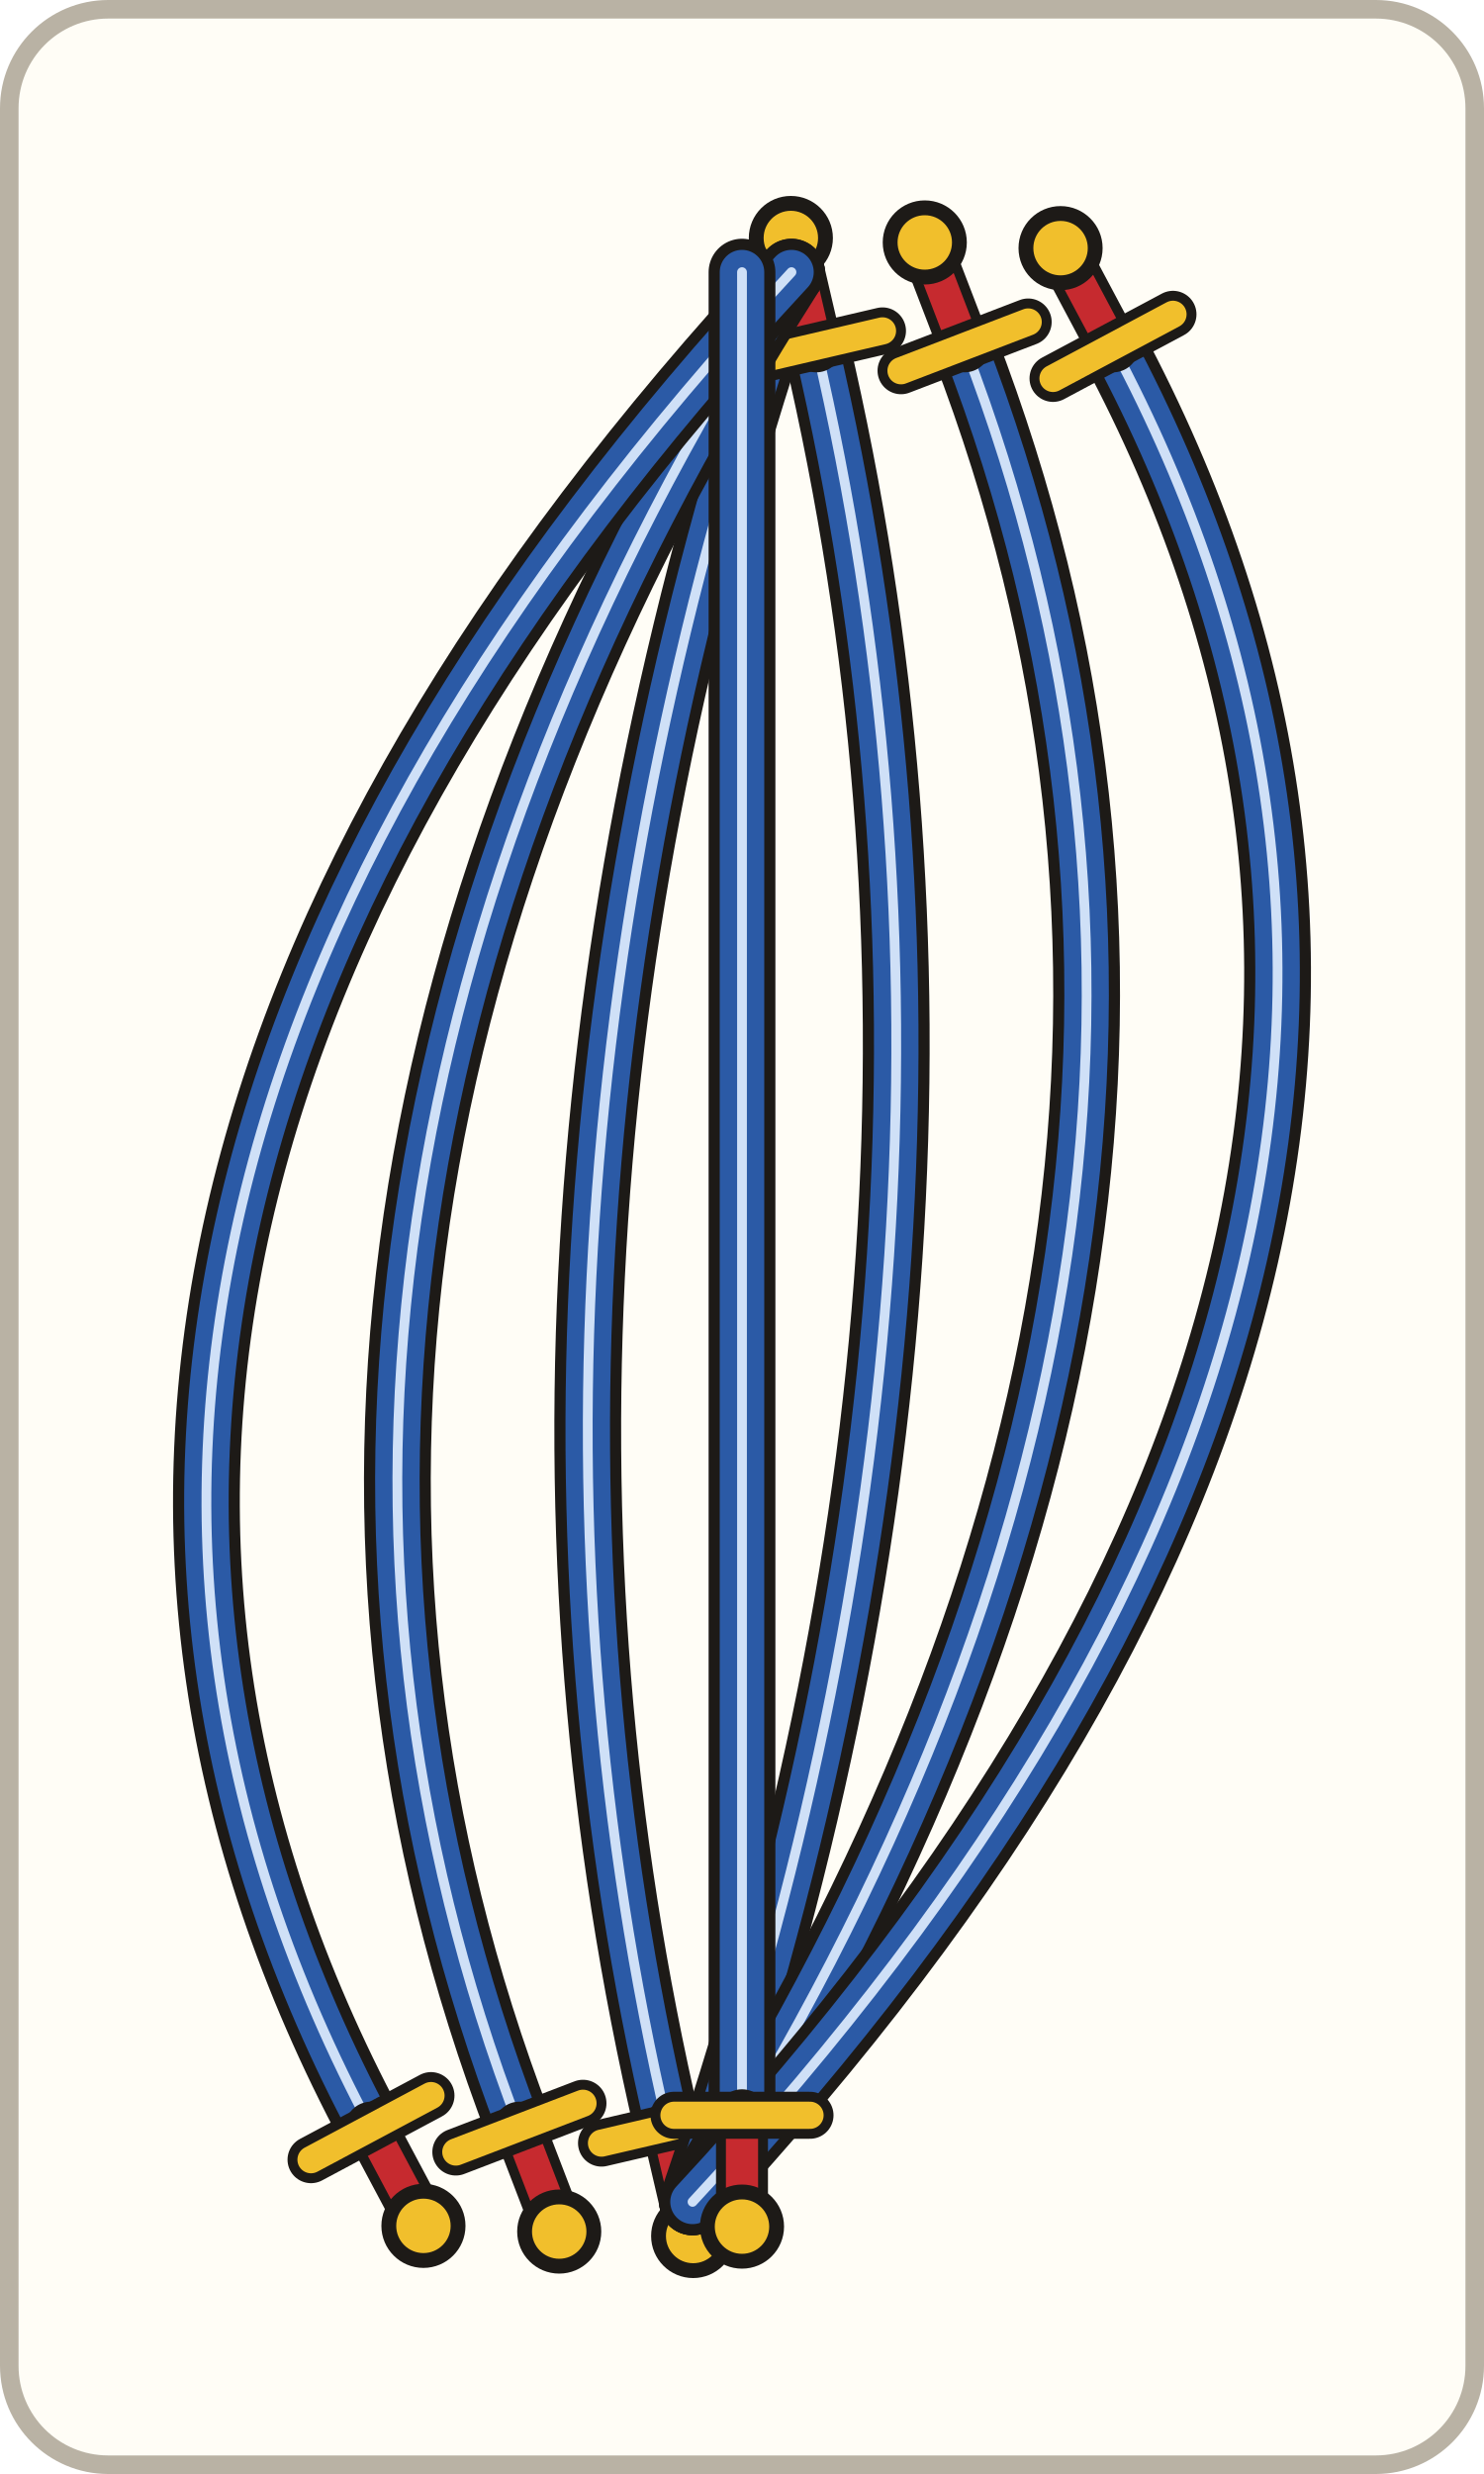
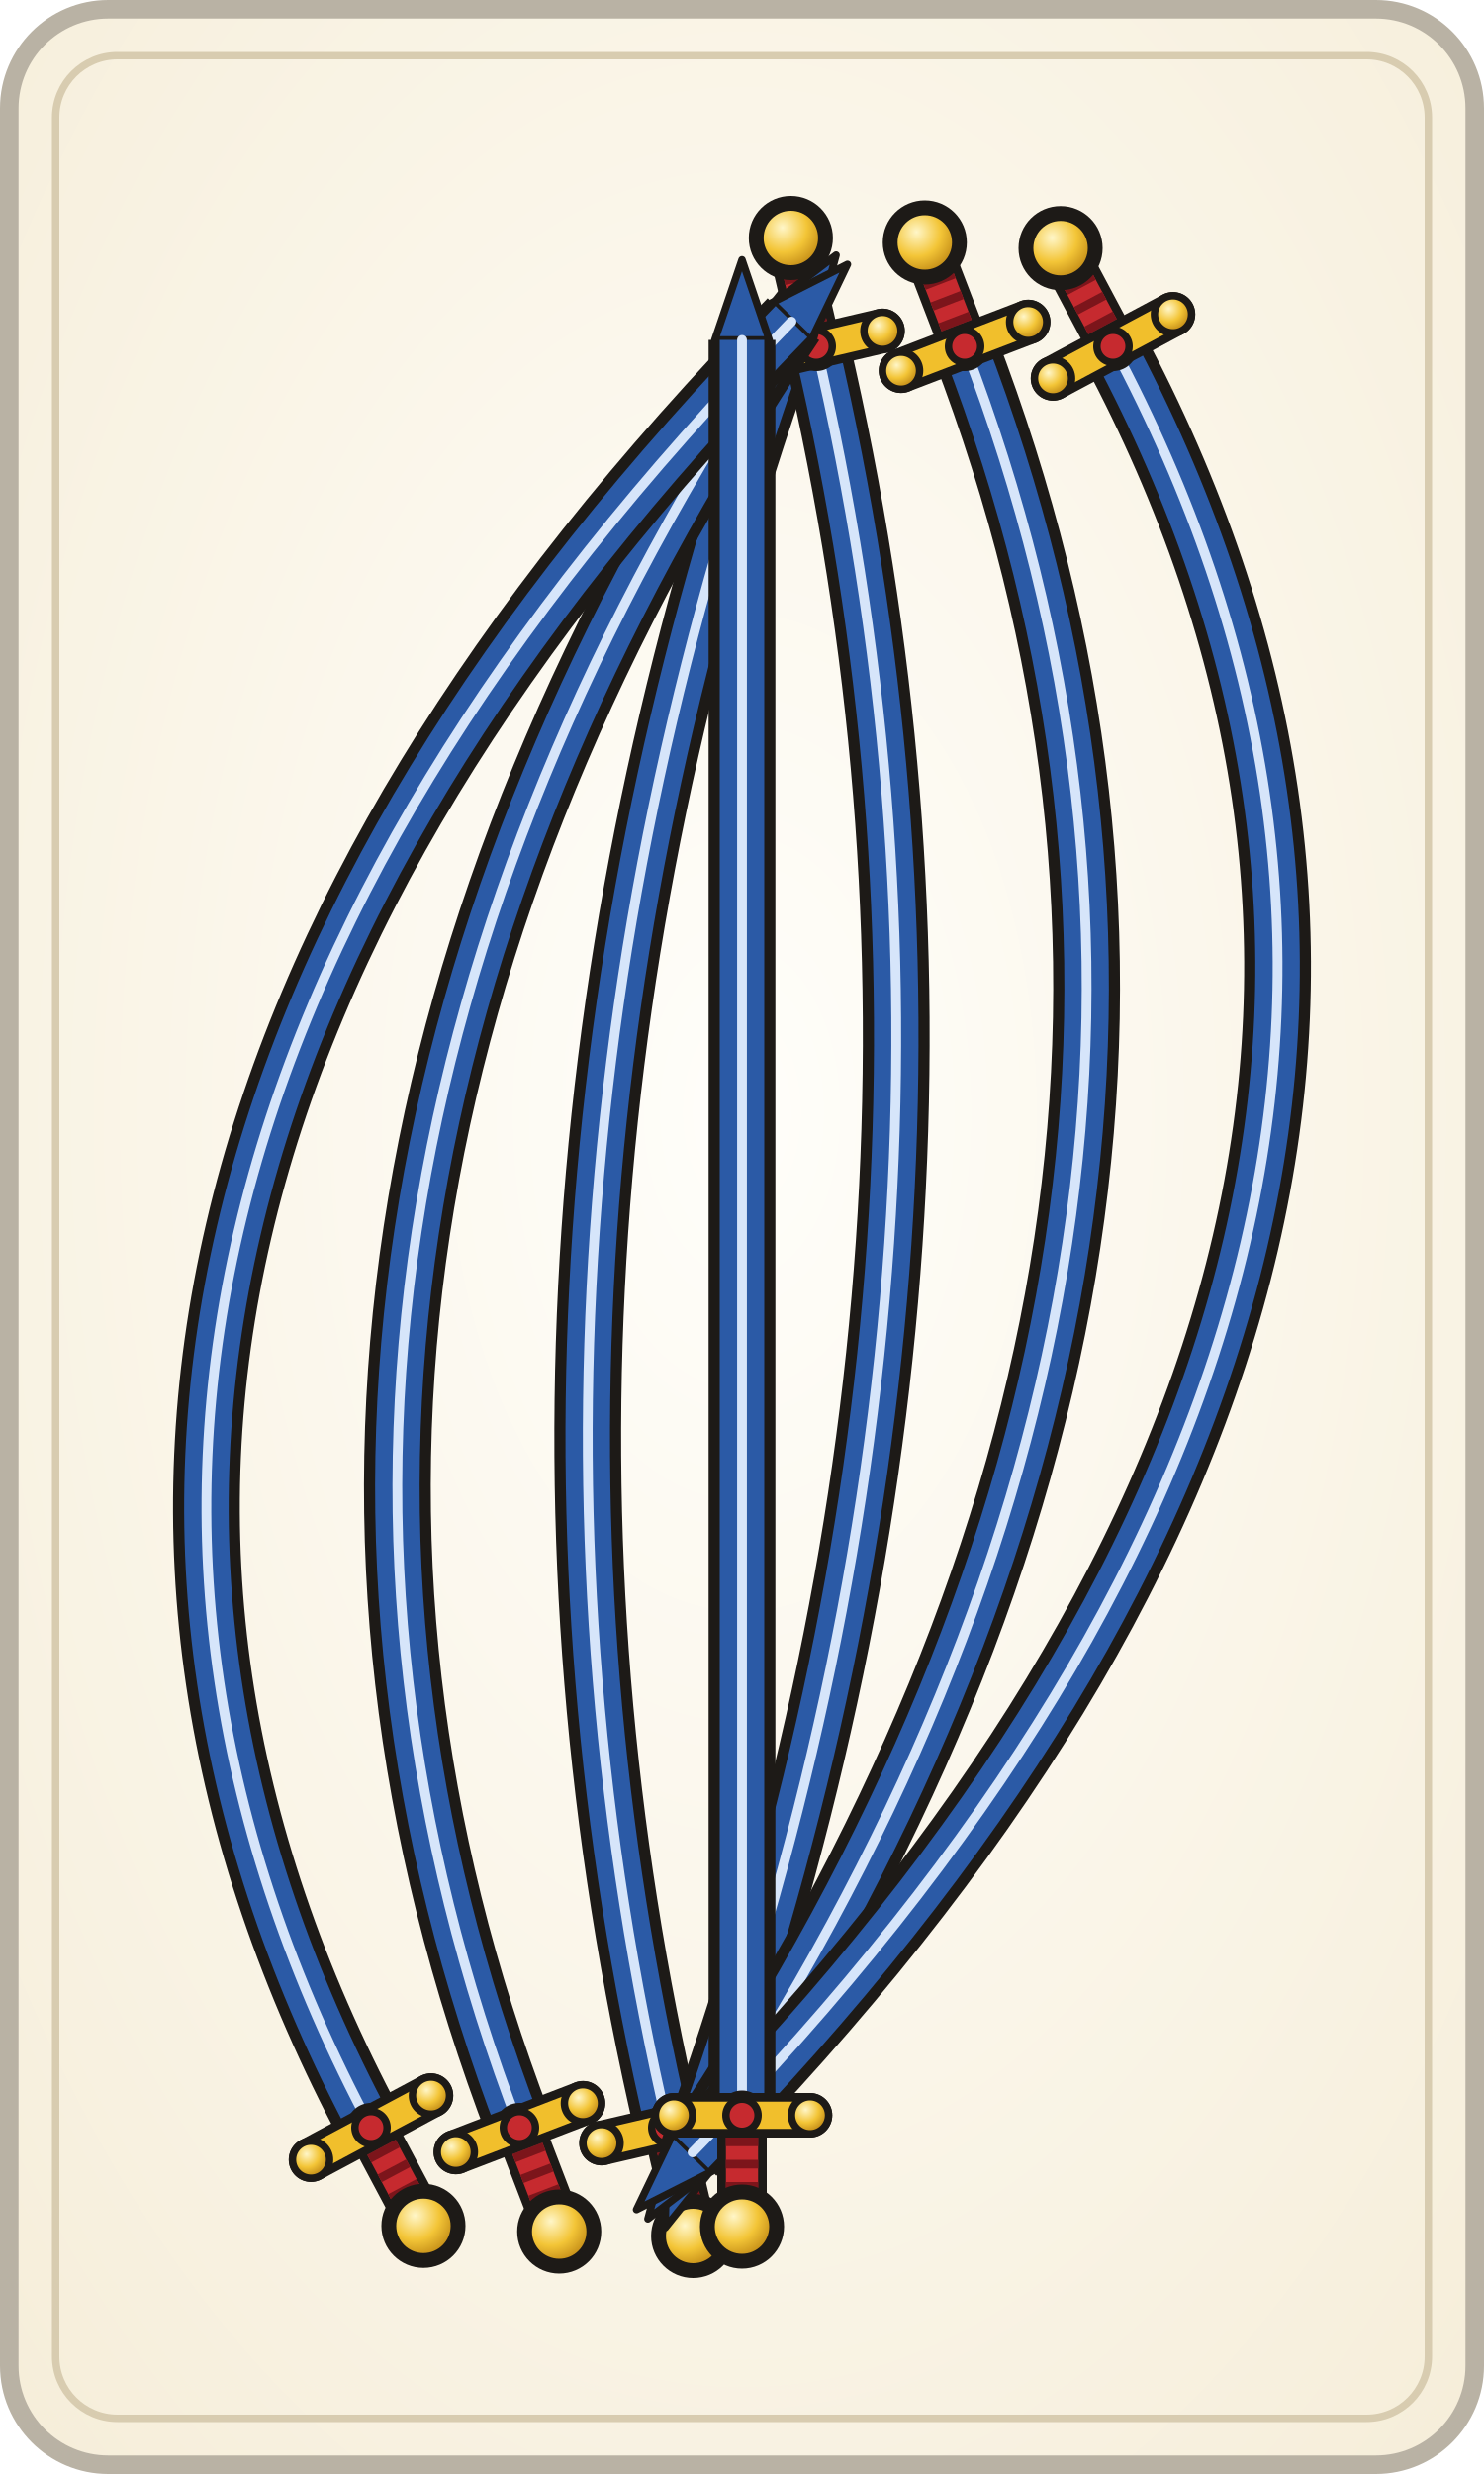
<svg xmlns="http://www.w3.org/2000/svg" viewBox="0 0 120 200" width="120" height="200">
-   <rect x="0.75" y="0.75" width="118.5" height="198.5" rx="8" fill="#fffdf6" stroke="#b9b2a4" stroke-width="1.5" />
-   <path d="M54 172 Q37.2 100 64 22" fill="none" stroke="#1d1a17" stroke-width="5.4" stroke-linecap="round" />
-   <path d="M54 172 Q37.2 100 64 22" fill="none" stroke="#2b5aa6" stroke-width="3.6" stroke-linecap="round" />
-   <path d="M54 172 Q37.2 100 64 22" fill="none" stroke="#cfe0f7" stroke-width="0.79" stroke-linecap="round" />
-   <path d="M54 172 L55.59 178.82" stroke="#1d1a17" stroke-width="4.2" stroke-linecap="round" />
-   <path d="M54 172 L55.59 178.82" stroke="#c62a2f" stroke-width="2.6" stroke-linecap="round" />
-   <path d="M48.64 173.25 L59.36 170.75" stroke="#1d1a17" stroke-width="3.8" stroke-linecap="round" />
-   <path d="M48.64 173.25 L59.36 170.75" stroke="#f1bf2c" stroke-width="2.2" stroke-linecap="round" />
-   <circle cx="56.05" cy="180.76" r="2.8" fill="#f1bf2c" stroke="#1d1a17" stroke-width="1.2" stroke-linejoin="round" />
-   <path d="M66 28 Q82.8 100 56 178" fill="none" stroke="#1d1a17" stroke-width="5.4" stroke-linecap="round" />
-   <path d="M66 28 Q82.8 100 56 178" fill="none" stroke="#2b5aa6" stroke-width="3.6" stroke-linecap="round" />
-   <path d="M66 28 Q82.8 100 56 178" fill="none" stroke="#cfe0f7" stroke-width="0.79" stroke-linecap="round" />
-   <path d="M66 28 L64.41 21.18" stroke="#1d1a17" stroke-width="4.2" stroke-linecap="round" />
-   <path d="M66 28 L64.41 21.18" stroke="#c62a2f" stroke-width="2.6" stroke-linecap="round" />
-   <path d="M71.36 26.75 L60.64 29.25" stroke="#1d1a17" stroke-width="3.8" stroke-linecap="round" />
-   <path d="M71.36 26.75 L60.64 29.25" stroke="#f1bf2c" stroke-width="2.2" stroke-linecap="round" />
-   <circle cx="63.95" cy="19.24" r="2.8" fill="#f1bf2c" stroke="#1d1a17" stroke-width="1.2" stroke-linejoin="round" />
-   <path d="M42 172 Q14.4 100 64 22" fill="none" stroke="#1d1a17" stroke-width="5.4" stroke-linecap="round" />
-   <path d="M42 172 Q14.4 100 64 22" fill="none" stroke="#2b5aa6" stroke-width="3.6" stroke-linecap="round" />
-   <path d="M42 172 Q14.4 100 64 22" fill="none" stroke="#cfe0f7" stroke-width="0.79" stroke-linecap="round" />
-   <path d="M42 172 L44.51 178.54" stroke="#1d1a17" stroke-width="4.2" stroke-linecap="round" />
-   <path d="M42 172 L44.51 178.54" stroke="#c62a2f" stroke-width="2.6" stroke-linecap="round" />
-   <path d="M36.86 173.97 L47.14 170.03" stroke="#1d1a17" stroke-width="3.8" stroke-linecap="round" />
-   <path d="M36.86 173.97 L47.14 170.03" stroke="#f1bf2c" stroke-width="2.2" stroke-linecap="round" />
-   <circle cx="45.22" cy="180.4" r="2.8" fill="#f1bf2c" stroke="#1d1a17" stroke-width="1.2" stroke-linejoin="round" />
-   <path d="M78 28 Q105.6 100 56 178" fill="none" stroke="#1d1a17" stroke-width="5.4" stroke-linecap="round" />
-   <path d="M78 28 Q105.6 100 56 178" fill="none" stroke="#2b5aa6" stroke-width="3.6" stroke-linecap="round" />
-   <path d="M78 28 Q105.6 100 56 178" fill="none" stroke="#cfe0f7" stroke-width="0.79" stroke-linecap="round" />
-   <path d="M78 28 L75.49 21.46" stroke="#1d1a17" stroke-width="4.2" stroke-linecap="round" />
-   <path d="M78 28 L75.49 21.46" stroke="#c62a2f" stroke-width="2.6" stroke-linecap="round" />
-   <path d="M83.14 26.03 L72.86 29.97" stroke="#1d1a17" stroke-width="3.8" stroke-linecap="round" />
-   <path d="M83.14 26.03 L72.86 29.97" stroke="#f1bf2c" stroke-width="2.2" stroke-linecap="round" />
-   <circle cx="74.78" cy="19.6" r="2.8" fill="#f1bf2c" stroke="#1d1a17" stroke-width="1.2" stroke-linejoin="round" />
-   <path d="M30 172 Q-8.4 100 64 22" fill="none" stroke="#1d1a17" stroke-width="5.4" stroke-linecap="round" />
-   <path d="M30 172 Q-8.4 100 64 22" fill="none" stroke="#2b5aa6" stroke-width="3.6" stroke-linecap="round" />
-   <path d="M30 172 Q-8.4 100 64 22" fill="none" stroke="#cfe0f7" stroke-width="0.79" stroke-linecap="round" />
-   <path d="M30 172 L33.29 178.18" stroke="#1d1a17" stroke-width="4.2" stroke-linecap="round" />
-   <path d="M30 172 L33.29 178.18" stroke="#c62a2f" stroke-width="2.6" stroke-linecap="round" />
-   <path d="M25.15 174.59 L34.85 169.41" stroke="#1d1a17" stroke-width="3.8" stroke-linecap="round" />
-   <path d="M25.15 174.59 L34.85 169.41" stroke="#f1bf2c" stroke-width="2.2" stroke-linecap="round" />
-   <circle cx="34.24" cy="179.94" r="2.8" fill="#f1bf2c" stroke="#1d1a17" stroke-width="1.2" stroke-linejoin="round" />
-   <path d="M90 28 Q128.4 100 56 178" fill="none" stroke="#1d1a17" stroke-width="5.4" stroke-linecap="round" />
-   <path d="M90 28 Q128.4 100 56 178" fill="none" stroke="#2b5aa6" stroke-width="3.6" stroke-linecap="round" />
-   <path d="M90 28 Q128.4 100 56 178" fill="none" stroke="#cfe0f7" stroke-width="0.79" stroke-linecap="round" />
-   <path d="M90 28 L86.71 21.82" stroke="#1d1a17" stroke-width="4.2" stroke-linecap="round" />
-   <path d="M90 28 L86.71 21.82" stroke="#c62a2f" stroke-width="2.6" stroke-linecap="round" />
-   <path d="M94.85 25.41 L85.15 30.59" stroke="#1d1a17" stroke-width="3.8" stroke-linecap="round" />
-   <path d="M94.85 25.41 L85.15 30.59" stroke="#f1bf2c" stroke-width="2.2" stroke-linecap="round" />
-   <circle cx="85.76" cy="20.06" r="2.8" fill="#f1bf2c" stroke="#1d1a17" stroke-width="1.2" stroke-linejoin="round" />
+   <defs>
+     <linearGradient id="gold" x1="0" y1="0" x2="1" y2="1">
+       <stop offset="0" stop-color="#fff0a8" />
+       <stop offset=".45" stop-color="#f1bf2c" />
+       <stop offset="1" stop-color="#b9800f" />
+     </linearGradient>
+     <radialGradient id="goldR" cx=".38" cy=".35" r=".7">
+       <stop offset="0" stop-color="#fff6c8" />
+       <stop offset=".5" stop-color="#f3c537" />
+       <stop offset="1" stop-color="#b47a0c" />
+     </radialGradient>
+     <linearGradient id="red" x1="0" y1="0" x2="1" y2="1">
+       <stop offset="0" stop-color="#e5544b" />
+       <stop offset="1" stop-color="#a11c22" />
+     </linearGradient>
+     <linearGradient id="blue" x1="0" y1="0" x2="1" y2="1">
+       <stop offset="0" stop-color="#5189d8" />
+       <stop offset="1" stop-color="#1d4387" />
+     </linearGradient>
+     <linearGradient id="green" x1="0" y1="0" x2="1" y2="1">
+       <stop offset="0" stop-color="#66b462" />
+       <stop offset="1" stop-color="#276629" />
+     </linearGradient>
+     <linearGradient id="wood" x1="0" y1="0" x2="1" y2="0">
+       <stop offset="0" stop-color="#25602a" />
+       <stop offset=".35" stop-color="#6fbd6a" />
+       <stop offset="1" stop-color="#21572a" />
+     </linearGradient>
+     <linearGradient id="steel" x1="0" y1="0" x2="1" y2="0">
+       <stop offset="0" stop-color="#c3d9f7" />
+       <stop offset=".5" stop-color="#4275c4" />
+       <stop offset="1" stop-color="#1b3f7c" />
+     </linearGradient>
+     <radialGradient id="skin" cx=".4" cy=".35" r=".75">
+       <stop offset="0" stop-color="#ffe9ce" />
+       <stop offset="1" stop-color="#eabd8e" />
+     </radialGradient>
+     <radialGradient id="paper" cx=".5" cy=".45" r=".8">
+       <stop offset="0" stop-color="#fffefa" />
+       <stop offset="1" stop-color="#f5ecd6" />
+     </radialGradient>
+     <linearGradient id="beige" x1="0" y1="0" x2="0" y2="1">
+       <stop offset="0" stop-color="#fdf7e6" />
+       <stop offset=".5" stop-color="#f2e2bb" />
+       <stop offset="1" stop-color="#fdf7e6" />
+     </linearGradient>
+     <linearGradient id="horse" x1="0" y1="0" x2="1" y2="1">
+       <stop offset="0" stop-color="#ffffff" />
+       <stop offset="1" stop-color="#d6cdbd" />
+     </linearGradient>
+   </defs>
+   <rect x="0.75" y="0.75" width="118.5" height="198.5" rx="8" fill="url(#paper)" stroke="#b9b2a4" stroke-width="1.5" />
+   <rect x="4.5" y="4.5" width="111" height="191" rx="5" fill="none" stroke="#d8ccb0" stroke-width="0.6" />
+   <path d="M66.07 26.75 L66.21 19.91 L61.93 25.25Z" fill="#2b5aa6" stroke="#1d1a17" stroke-width="0.6" stroke-linejoin="round" />
+   <path d="M54 172 Q37.2 100 64 26" fill="none" stroke="#1d1a17" stroke-width="5.4" stroke-linecap="butt" />
+   <path d="M54 172 Q37.2 100 64 26" fill="none" stroke="#2b5aa6" stroke-width="3.6" stroke-linecap="butt" />
+   <path d="M54 172 Q37.2 100 64 26" fill="none" stroke="#d6e5fa" stroke-width="0.79" stroke-linecap="round" />
+   <path d="M54 172 L55.59 178.82" fill="none" stroke="#1d1a17" stroke-width="4" stroke-linecap="round" />
+   <path d="M54 172 L55.59 178.82" fill="none" stroke="#c62a2f" stroke-width="2.6" stroke-linecap="round" />
+   <path d="M54 172 L55.59 178.82" stroke="#7c151b" stroke-width="2.6" stroke-dasharray="0.7 1.1" />
+   <path d="M48.64 173.25 L59.36 170.75" fill="none" stroke="#1d1a17" stroke-width="3.6" stroke-linecap="round" />
+   <path d="M48.64 173.25 L59.36 170.75" fill="none" stroke="#f1bf2c" stroke-width="2.2" stroke-linecap="round" />
+   <circle cx="48.64" cy="173.25" r="1.5" fill="url(#goldR)" stroke="#1d1a17" stroke-width="0.6" stroke-linejoin="round" />
+   <circle cx="59.36" cy="170.75" r="1.5" fill="url(#goldR)" stroke="#1d1a17" stroke-width="0.6" stroke-linejoin="round" />
+   <circle cx="54" cy="172" r="1.3" fill="#c62a2f" stroke="#1d1a17" stroke-width="0.6" stroke-linejoin="round" />
+   <circle cx="56.05" cy="180.76" r="2.8" fill="url(#goldR)" stroke="#1d1a17" stroke-width="1.2" stroke-linejoin="round" />
+   <path d="M53.93 173.25 L53.79 180.09 L58.07 174.75Z" fill="#2b5aa6" stroke="#1d1a17" stroke-width="0.6" stroke-linejoin="round" />
+   <path d="M66 28 Q82.8 100 56 174" fill="none" stroke="#1d1a17" stroke-width="5.4" stroke-linecap="butt" />
+   <path d="M66 28 Q82.8 100 56 174" fill="none" stroke="#2b5aa6" stroke-width="3.6" stroke-linecap="butt" />
+   <path d="M66 28 Q82.8 100 56 174" fill="none" stroke="#d6e5fa" stroke-width="0.79" stroke-linecap="round" />
+   <path d="M66 28 L64.41 21.18" fill="none" stroke="#1d1a17" stroke-width="4" stroke-linecap="round" />
+   <path d="M66 28 L64.41 21.18" fill="none" stroke="#c62a2f" stroke-width="2.6" stroke-linecap="round" />
+   <path d="M66 28 L64.41 21.18" stroke="#7c151b" stroke-width="2.6" stroke-dasharray="0.7 1.1" />
+   <path d="M71.36 26.75 L60.64 29.25" fill="none" stroke="#1d1a17" stroke-width="3.6" stroke-linecap="round" />
+   <path d="M71.36 26.75 L60.64 29.25" fill="none" stroke="#f1bf2c" stroke-width="2.2" stroke-linecap="round" />
+   <circle cx="71.36" cy="26.75" r="1.5" fill="url(#goldR)" stroke="#1d1a17" stroke-width="0.6" stroke-linejoin="round" />
+   <circle cx="60.64" cy="29.25" r="1.5" fill="url(#goldR)" stroke="#1d1a17" stroke-width="0.6" stroke-linejoin="round" />
+   <circle cx="66" cy="28" r="1.3" fill="#c62a2f" stroke="#1d1a17" stroke-width="0.6" stroke-linejoin="round" />
+   <circle cx="63.95" cy="19.24" r="2.8" fill="url(#goldR)" stroke="#1d1a17" stroke-width="1.2" stroke-linejoin="round" />
+   <path d="M65.83 27.22 L67.61 20.62 L62.17 24.78Z" fill="#2b5aa6" stroke="#1d1a17" stroke-width="0.6" stroke-linejoin="round" />
+   <path d="M42 172 Q14.4 100 64 26" fill="none" stroke="#1d1a17" stroke-width="5.4" stroke-linecap="butt" />
+   <path d="M42 172 Q14.4 100 64 26" fill="none" stroke="#2b5aa6" stroke-width="3.6" stroke-linecap="butt" />
+   <path d="M42 172 Q14.4 100 64 26" fill="none" stroke="#d6e5fa" stroke-width="0.79" stroke-linecap="round" />
+   <path d="M42 172 L44.51 178.54" fill="none" stroke="#1d1a17" stroke-width="4" stroke-linecap="round" />
+   <path d="M42 172 L44.51 178.54" fill="none" stroke="#c62a2f" stroke-width="2.6" stroke-linecap="round" />
+   <path d="M42 172 L44.51 178.54" stroke="#7c151b" stroke-width="2.6" stroke-dasharray="0.7 1.1" />
+   <path d="M36.86 173.97 L47.14 170.03" fill="none" stroke="#1d1a17" stroke-width="3.6" stroke-linecap="round" />
+   <path d="M36.86 173.97 L47.14 170.03" fill="none" stroke="#f1bf2c" stroke-width="2.2" stroke-linecap="round" />
+   <circle cx="36.86" cy="173.97" r="1.5" fill="url(#goldR)" stroke="#1d1a17" stroke-width="0.6" stroke-linejoin="round" />
+   <circle cx="47.14" cy="170.03" r="1.5" fill="url(#goldR)" stroke="#1d1a17" stroke-width="0.6" stroke-linejoin="round" />
+   <circle cx="42" cy="172" r="1.3" fill="#c62a2f" stroke="#1d1a17" stroke-width="0.6" stroke-linejoin="round" />
+   <circle cx="45.22" cy="180.4" r="2.8" fill="url(#goldR)" stroke="#1d1a17" stroke-width="1.2" stroke-linejoin="round" />
+   <path d="M54.17 172.78 L52.39 179.38 L57.83 175.22Z" fill="#2b5aa6" stroke="#1d1a17" stroke-width="0.6" stroke-linejoin="round" />
+   <path d="M78 28 Q105.6 100 56 174" fill="none" stroke="#1d1a17" stroke-width="5.4" stroke-linecap="butt" />
+   <path d="M78 28 Q105.6 100 56 174" fill="none" stroke="#2b5aa6" stroke-width="3.6" stroke-linecap="butt" />
+   <path d="M78 28 Q105.6 100 56 174" fill="none" stroke="#d6e5fa" stroke-width="0.79" stroke-linecap="round" />
+   <path d="M78 28 L75.49 21.46" fill="none" stroke="#1d1a17" stroke-width="4" stroke-linecap="round" />
+   <path d="M78 28 L75.49 21.46" fill="none" stroke="#c62a2f" stroke-width="2.6" stroke-linecap="round" />
+   <path d="M78 28 L75.49 21.46" stroke="#7c151b" stroke-width="2.6" stroke-dasharray="0.7 1.1" />
+   <path d="M83.14 26.03 L72.86 29.97" fill="none" stroke="#1d1a17" stroke-width="3.6" stroke-linecap="round" />
+   <path d="M83.14 26.03 L72.86 29.97" fill="none" stroke="#f1bf2c" stroke-width="2.2" stroke-linecap="round" />
+   <circle cx="83.14" cy="26.03" r="1.5" fill="url(#goldR)" stroke="#1d1a17" stroke-width="0.6" stroke-linejoin="round" />
+   <circle cx="72.86" cy="29.97" r="1.5" fill="url(#goldR)" stroke="#1d1a17" stroke-width="0.6" stroke-linejoin="round" />
+   <circle cx="78" cy="28" r="1.3" fill="#c62a2f" stroke="#1d1a17" stroke-width="0.6" stroke-linejoin="round" />
+   <circle cx="74.78" cy="19.6" r="2.8" fill="url(#goldR)" stroke="#1d1a17" stroke-width="1.2" stroke-linejoin="round" />
+   <path d="M65.57 27.54 L68.53 21.37 L62.43 24.46Z" fill="#2b5aa6" stroke="#1d1a17" stroke-width="0.6" stroke-linejoin="round" />
+   <path d="M30 172 Q-8.4 100 64 26" fill="none" stroke="#1d1a17" stroke-width="5.4" stroke-linecap="butt" />
+   <path d="M30 172 Q-8.4 100 64 26" fill="none" stroke="#2b5aa6" stroke-width="3.6" stroke-linecap="butt" />
+   <path d="M30 172 Q-8.4 100 64 26" fill="none" stroke="#d6e5fa" stroke-width="0.79" stroke-linecap="round" />
+   <path d="M30 172 L33.29 178.18" fill="none" stroke="#1d1a17" stroke-width="4" stroke-linecap="round" />
+   <path d="M30 172 L33.29 178.18" fill="none" stroke="#c62a2f" stroke-width="2.6" stroke-linecap="round" />
+   <path d="M30 172 L33.29 178.18" stroke="#7c151b" stroke-width="2.6" stroke-dasharray="0.7 1.1" />
+   <path d="M25.15 174.59 L34.85 169.41" fill="none" stroke="#1d1a17" stroke-width="3.6" stroke-linecap="round" />
+   <path d="M25.15 174.59 L34.85 169.41" fill="none" stroke="#f1bf2c" stroke-width="2.2" stroke-linecap="round" />
+   <circle cx="25.15" cy="174.59" r="1.5" fill="url(#goldR)" stroke="#1d1a17" stroke-width="0.6" stroke-linejoin="round" />
+   <circle cx="34.85" cy="169.41" r="1.5" fill="url(#goldR)" stroke="#1d1a17" stroke-width="0.6" stroke-linejoin="round" />
+   <circle cx="30" cy="172" r="1.3" fill="#c62a2f" stroke="#1d1a17" stroke-width="0.6" stroke-linejoin="round" />
+   <circle cx="34.24" cy="179.94" r="2.8" fill="url(#goldR)" stroke="#1d1a17" stroke-width="1.2" stroke-linejoin="round" />
+   <path d="M54.43 172.46 L51.47 178.63 L57.57 175.54Z" fill="#2b5aa6" stroke="#1d1a17" stroke-width="0.6" stroke-linejoin="round" />
+   <path d="M90 28 Q128.4 100 56 174" fill="none" stroke="#1d1a17" stroke-width="5.4" stroke-linecap="butt" />
+   <path d="M90 28 Q128.4 100 56 174" fill="none" stroke="#2b5aa6" stroke-width="3.6" stroke-linecap="butt" />
+   <path d="M90 28 Q128.4 100 56 174" fill="none" stroke="#d6e5fa" stroke-width="0.79" stroke-linecap="round" />
+   <path d="M90 28 L86.71 21.82" fill="none" stroke="#1d1a17" stroke-width="4" stroke-linecap="round" />
+   <path d="M90 28 L86.71 21.82" fill="none" stroke="#c62a2f" stroke-width="2.6" stroke-linecap="round" />
+   <path d="M90 28 L86.71 21.82" stroke="#7c151b" stroke-width="2.6" stroke-dasharray="0.7 1.1" />
+   <path d="M94.85 25.41 L85.15 30.59" fill="none" stroke="#1d1a17" stroke-width="3.6" stroke-linecap="round" />
+   <path d="M94.85 25.41 L85.15 30.59" fill="none" stroke="#f1bf2c" stroke-width="2.2" stroke-linecap="round" />
+   <circle cx="94.85" cy="25.41" r="1.5" fill="url(#goldR)" stroke="#1d1a17" stroke-width="0.6" stroke-linejoin="round" />
+   <circle cx="85.15" cy="30.59" r="1.5" fill="url(#goldR)" stroke="#1d1a17" stroke-width="0.6" stroke-linejoin="round" />
+   <circle cx="90" cy="28" r="1.3" fill="#c62a2f" stroke="#1d1a17" stroke-width="0.6" stroke-linejoin="round" />
+   <circle cx="85.76" cy="20.06" r="2.8" fill="url(#goldR)" stroke="#1d1a17" stroke-width="1.2" stroke-linejoin="round" />
  <g transform="translate(60 100)">
-     <path d="M0 71 L0 -78" fill="none" stroke="#1d1a17" stroke-width="5.4" stroke-linecap="round" />
-     <path d="M0 71 L0 -78" fill="none" stroke="#2b5aa6" stroke-width="3.6" stroke-linecap="round" />
-     <path d="M0 71 L0 -78" fill="none" stroke="#cfe0f7" stroke-width="0.79" stroke-linecap="round" />
-     <path d="M0 71 L0 78" stroke="#1d1a17" stroke-width="4.2" stroke-linecap="round" />
-     <path d="M0 71 L0 78" stroke="#c62a2f" stroke-width="2.6" stroke-linecap="round" />
-     <path d="M-5.5 71 L5.5 71" stroke="#1d1a17" stroke-width="3.8" stroke-linecap="round" />
-     <path d="M-5.5 71 L5.5 71" stroke="#f1bf2c" stroke-width="2.2" stroke-linecap="round" />
-     <circle cx="0" cy="80" r="2.8" fill="#f1bf2c" stroke="#1d1a17" stroke-width="1.2" stroke-linejoin="round" />
+     <path d="M2.2 -72.52 L0 -79 L-2.2 -72.52Z" fill="#2b5aa6" stroke="#1d1a17" stroke-width="0.6" stroke-linejoin="round" />
+     <path d="M0 71 L0 -72.52" fill="none" stroke="#1d1a17" stroke-width="5.4" stroke-linecap="butt" />
+     <path d="M0 71 L0 -72.52" fill="none" stroke="#2b5aa6" stroke-width="3.6" stroke-linecap="butt" />
+     <path d="M0 71 L0 -72.52" fill="none" stroke="#d6e5fa" stroke-width="0.79" stroke-linecap="round" />
+     <path d="M0 71 L0 78" fill="none" stroke="#1d1a17" stroke-width="4" stroke-linecap="round" />
+     <path d="M0 71 L0 78" fill="none" stroke="#c62a2f" stroke-width="2.6" stroke-linecap="round" />
+     <path d="M0 71 L0 78" stroke="#7c151b" stroke-width="2.6" stroke-dasharray="0.7 1.1" />
+     <path d="M-5.5 71 L5.5 71" fill="none" stroke="#1d1a17" stroke-width="3.6" stroke-linecap="round" />
+     <path d="M-5.5 71 L5.5 71" fill="none" stroke="#f1bf2c" stroke-width="2.2" stroke-linecap="round" />
+     <circle cx="-5.5" cy="71" r="1.5" fill="url(#goldR)" stroke="#1d1a17" stroke-width="0.6" stroke-linejoin="round" />
+     <circle cx="5.5" cy="71" r="1.5" fill="url(#goldR)" stroke="#1d1a17" stroke-width="0.6" stroke-linejoin="round" />
+     <circle cx="0" cy="71" r="1.3" fill="#c62a2f" stroke="#1d1a17" stroke-width="0.6" stroke-linejoin="round" />
+     <circle cx="0" cy="80" r="2.8" fill="url(#goldR)" stroke="#1d1a17" stroke-width="1.2" stroke-linejoin="round" />
  </g>
</svg>
